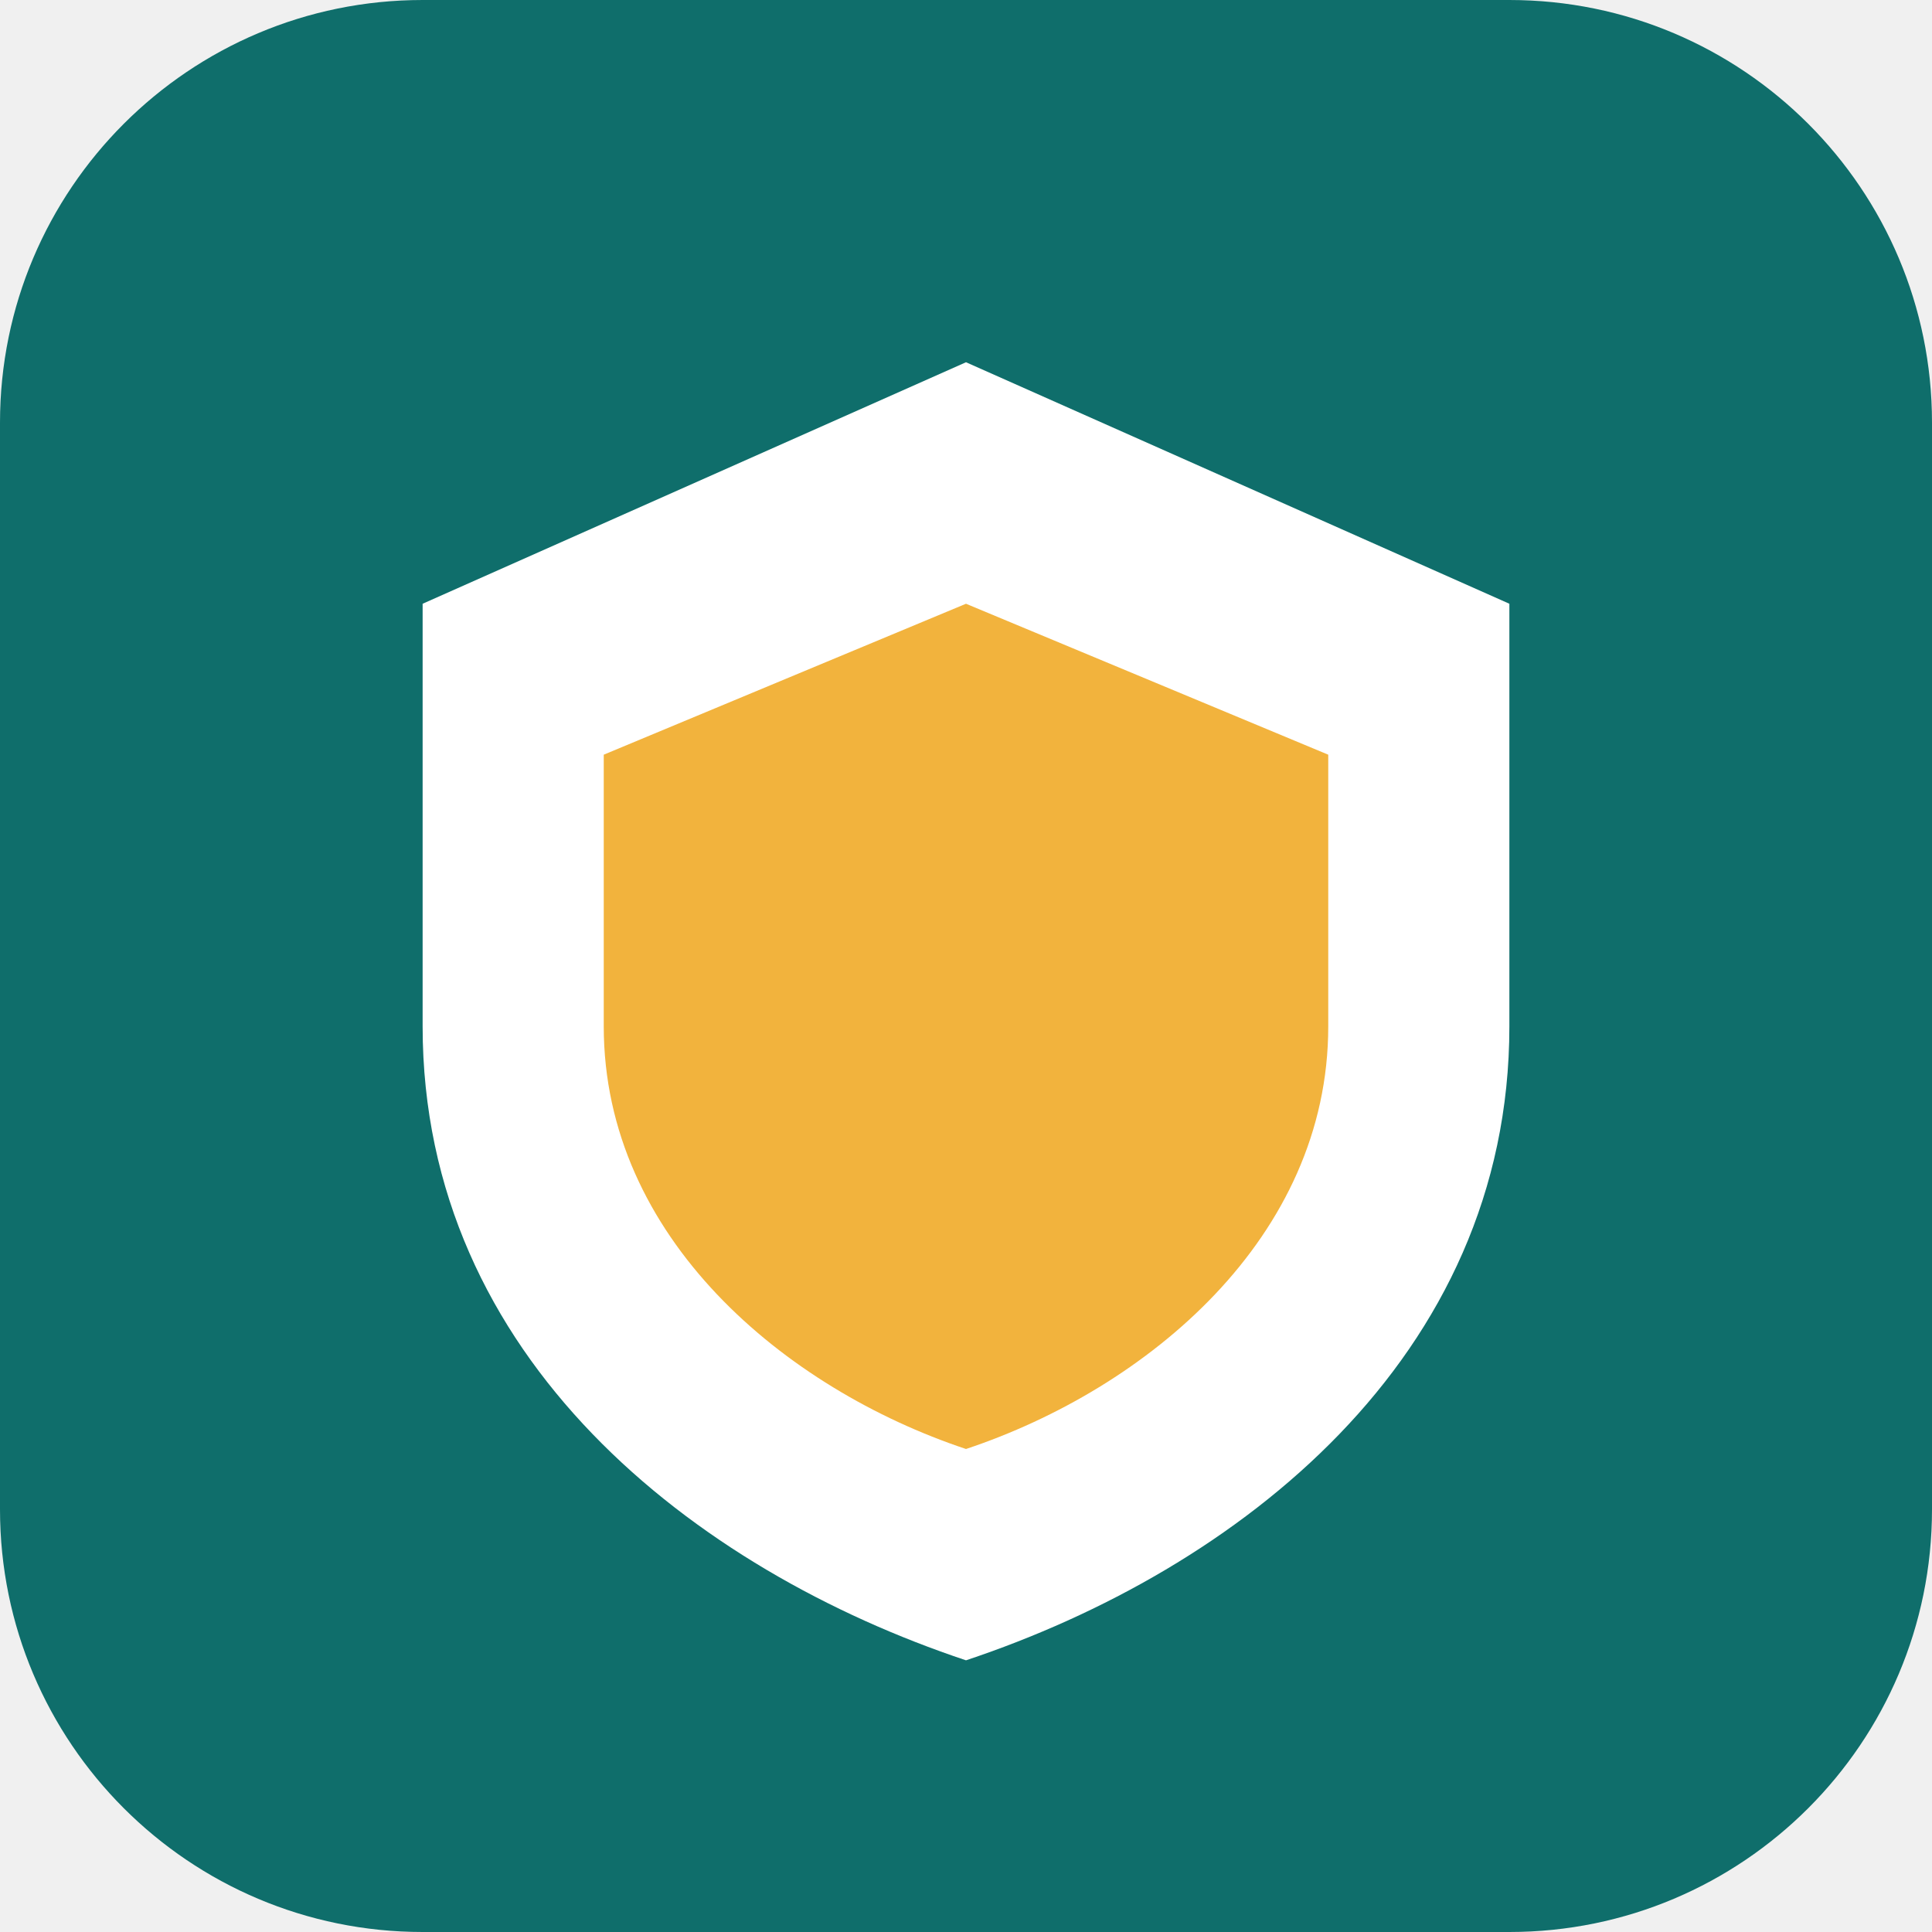
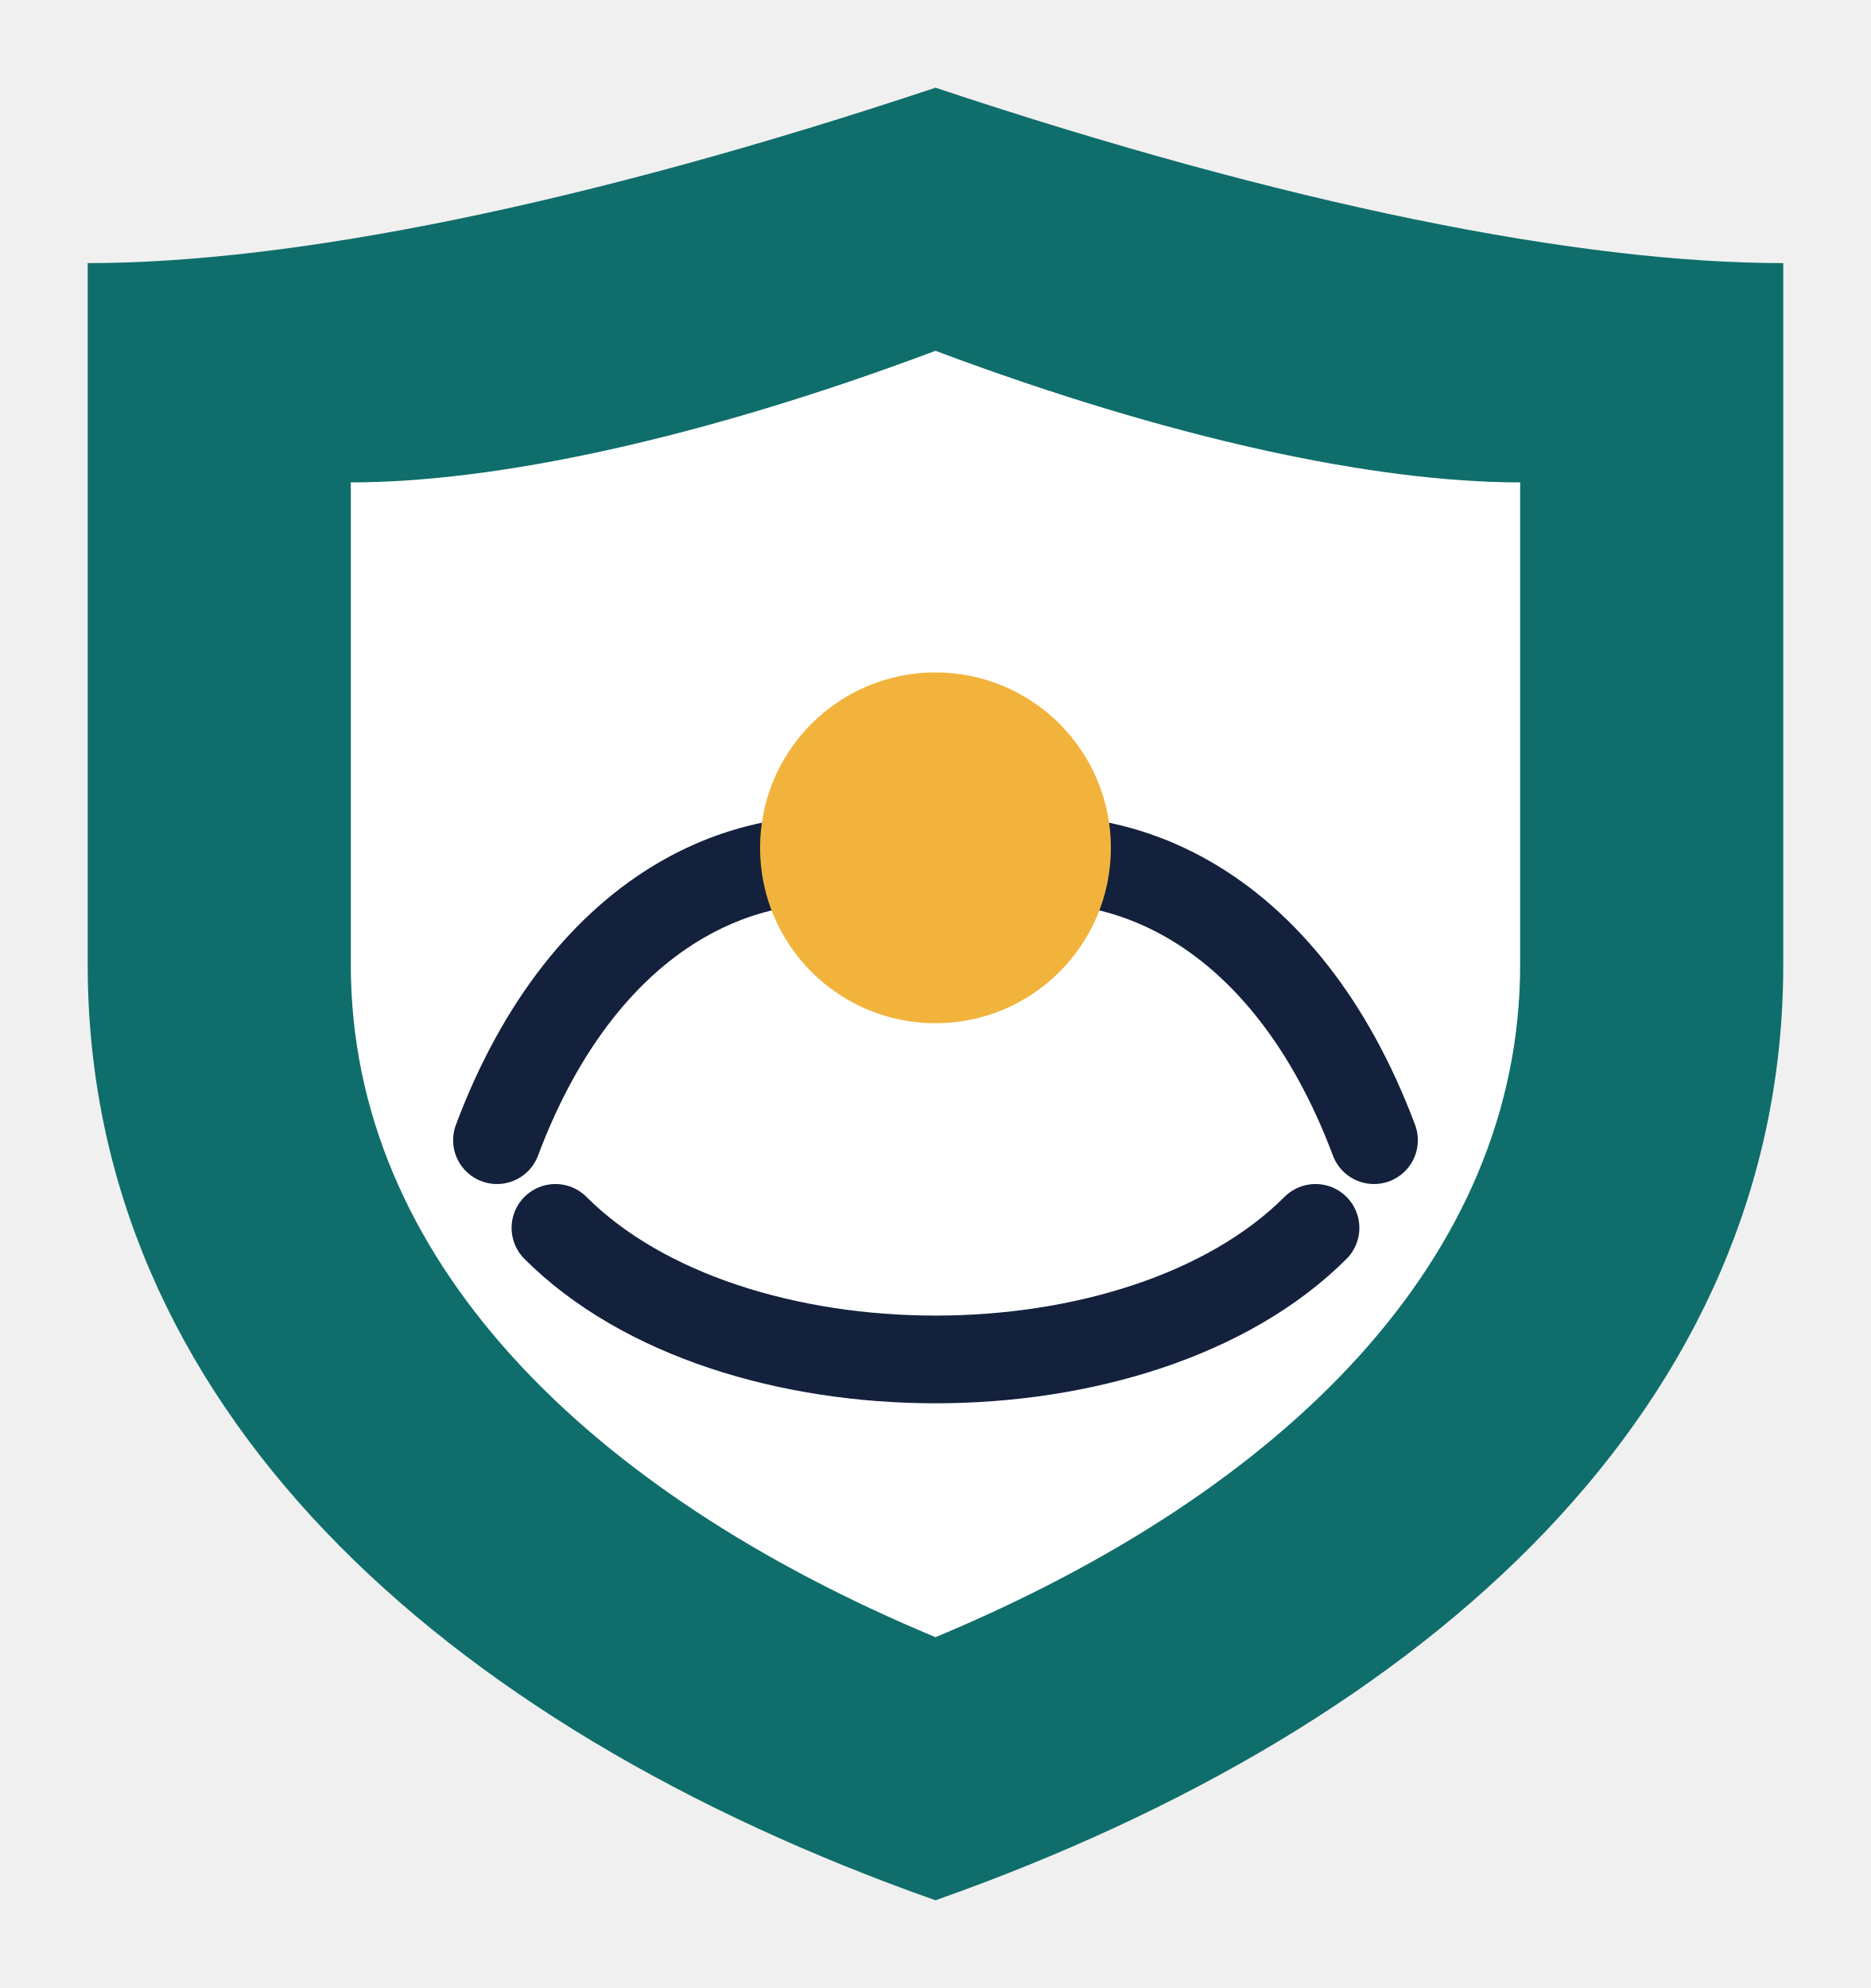
- <svg xmlns="http://www.w3.org/2000/svg" viewBox="0 0 64 64">
-   <rect width="64" height="64" rx="14" fill="#0F6E6B" />
-   <path d="M32 12 L50 20 V34 C50 45 41 52 32 55 C23 52 14 45 14 34 V20 Z" fill="#fff" />
-   <path d="M32 20 L44 25 V34 C44 41 38 46 32 48 C26 46 20 41 20 34 V25 Z" fill="#F2B33D" />
+ <svg xmlns="http://www.w3.org/2000/svg" viewBox="0 0 128 136">
+   <path d="M64 6 C88 14 108 18 122 18 V66 C122 96 98 118 64 130 C30 118 6 96 6 66 V18 C20 18 40 14 64 6 Z" fill="#0F6E6B" />
+   <path d="M64 24 C80 30 94 33 104 33 V66 C104 86 88 102 64 112 C40 102 24 86 24 66 V33 C34 33 48 30 64 24 Z" fill="#FFFFFF" />
+   <path d="M34 78 C40 62 52 56 64 60" fill="none" stroke="#14213D" stroke-width="6" stroke-linecap="round" />
+   <path d="M94 78 C88 62 76 56 64 60" fill="none" stroke="#14213D" stroke-width="6" stroke-linecap="round" />
+   <path d="M38 84 C50 96 78 96 90 84" fill="none" stroke="#14213D" stroke-width="6" stroke-linecap="round" />
+   <circle cx="64" cy="58" r="12" fill="#F2B33D" />
</svg>
